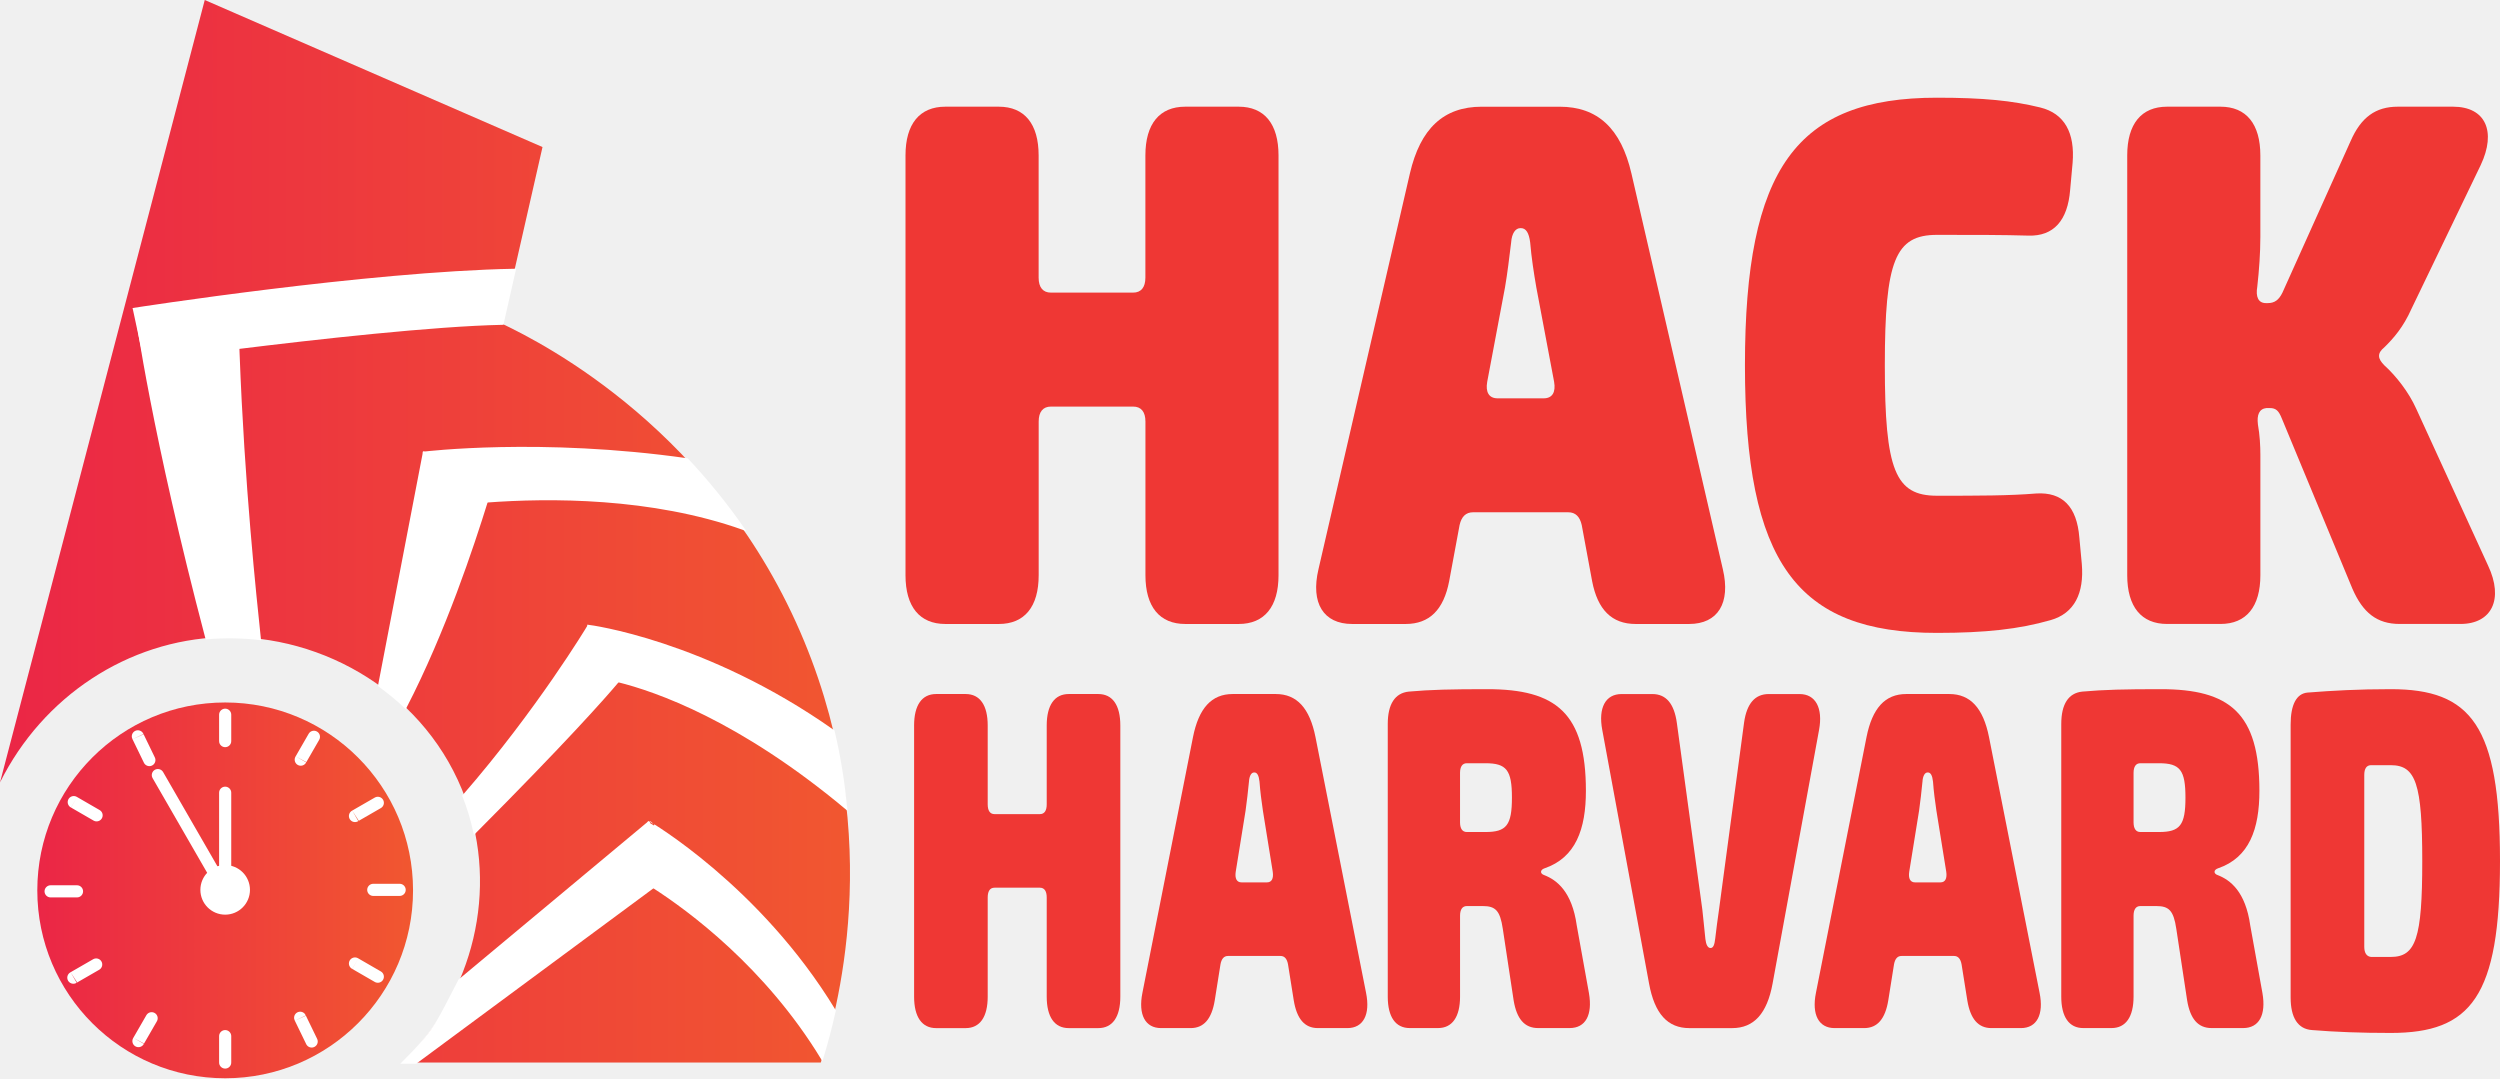
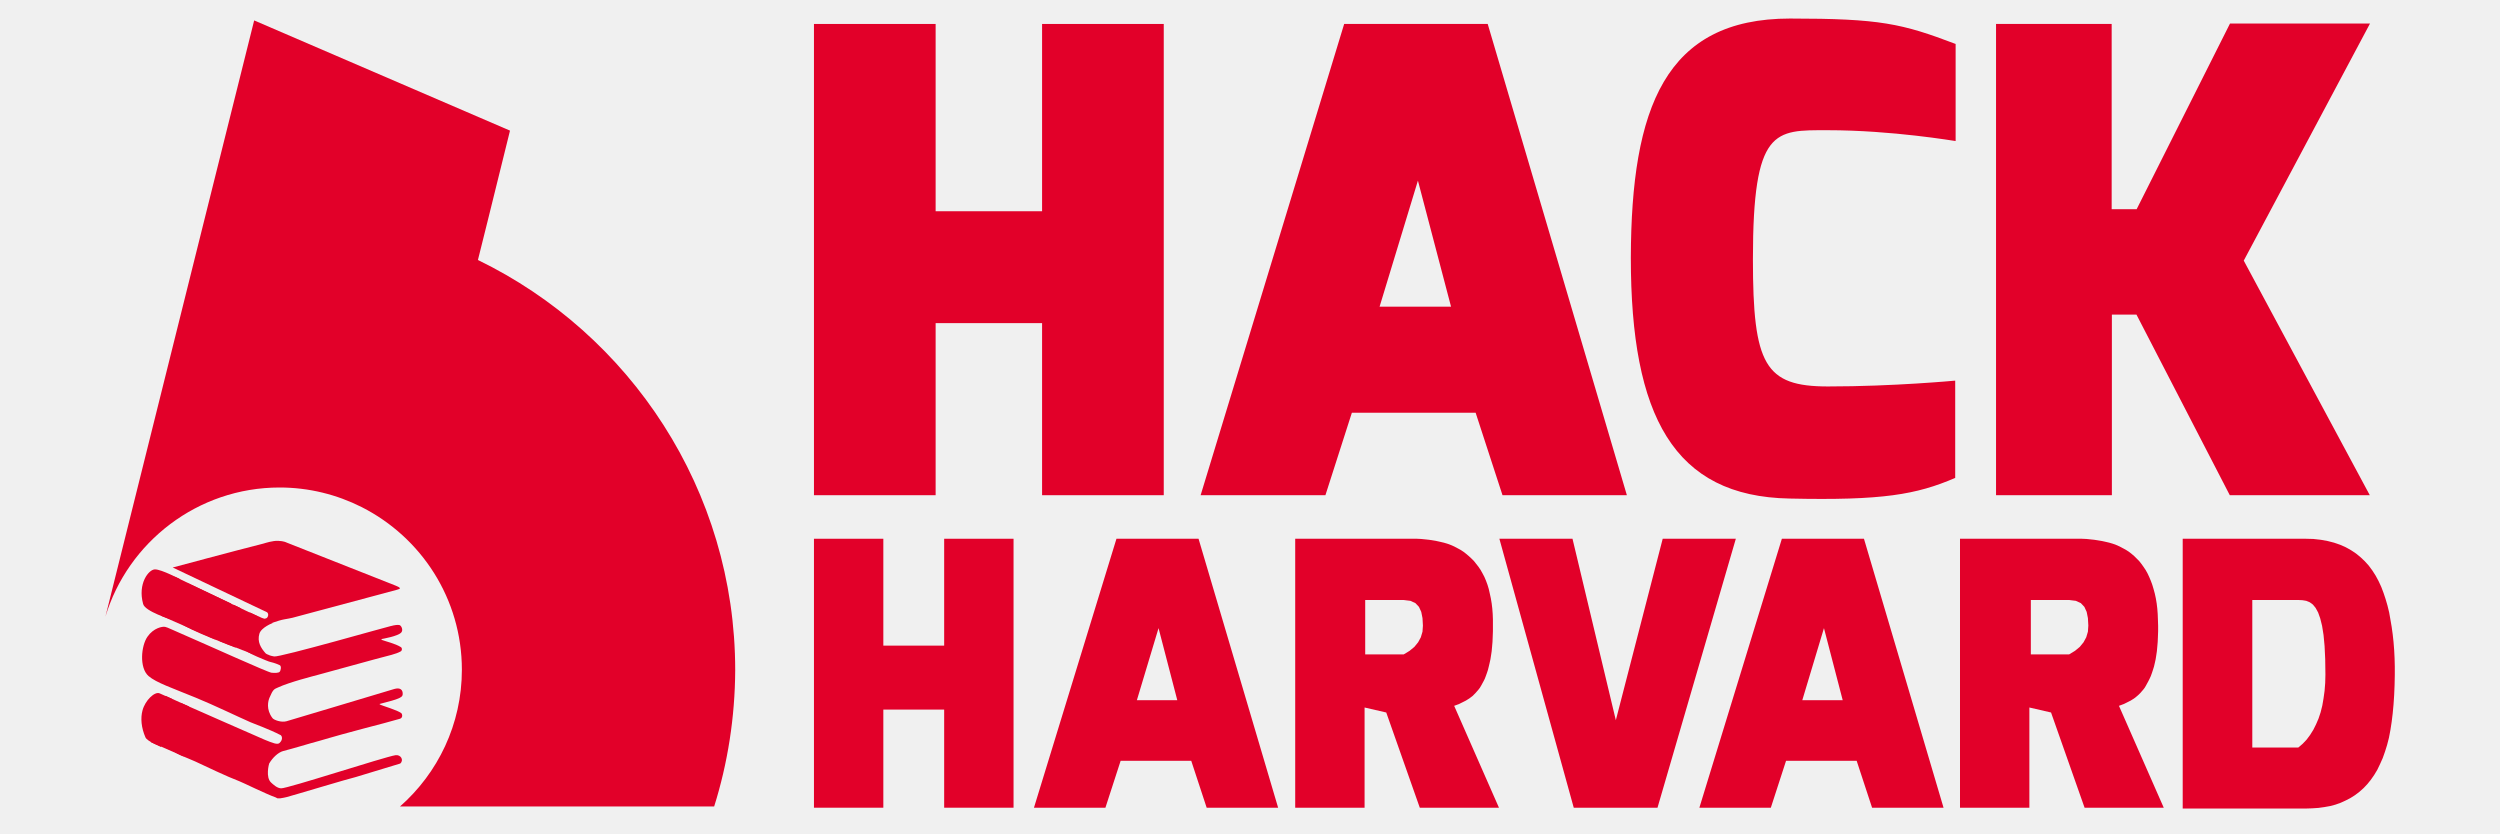
- <svg xmlns="http://www.w3.org/2000/svg" version="1.1" x="0px" y="0px" style="enable-background:new 0 0 1080 1080;" xml:space="preserve" viewBox="17.22 277.79 1029.43 444">
+ <svg xmlns="http://www.w3.org/2000/svg" version="1.1" id="Layer_1" x="0px" y="0px" width="1200px" height="400px" viewBox="0 0 1200 400" style="enable-background:new 0 0 1200 400;" xml:space="preserve">
  <style type="text/css">
- 	.st0{display:none;}
- 	.st1{fill:url(#SVGID_1_);}
- 	.st2{fill:#EF3734;}
- 	.st3{fill:url(#SVGID_2_);}
- 	.st4{fill:none;stroke:#FFFFFF;stroke-width:5;stroke-miterlimit:10;}
- 	.st5{fill:#FFFFFF;stroke:#FFFFFF;stroke-width:5;stroke-miterlimit:10;}
- 	.st6{fill:#FFFFFF;stroke:#FFFFFF;stroke-miterlimit:10;}
- 	.st7{display:none;fill:none;}
+ 	.st0{fill:#E20029;}
+ 	.st1{fill-opacity:0;stroke:#000000;stroke-opacity:0;}
</style>
-   <g id="Layer_1" class="st0">
- </g>
-   <g id="Layer_2">
-     <linearGradient id="SVGID_1_" gradientUnits="userSpaceOnUse" x1="17.219" y1="496.551" x2="367.219" y2="496.551">
-       <stop offset="0" style="stop-color:#EB2646" />
-       <stop offset="1" style="stop-color:#F15730" />
-     </linearGradient>
-     <path class="st1" d="M17.22,599.98l84.31-322.19l139.08,60.55l-16.57,72.8c17.17,8.17,88.63,44.55,124.3,130.64   c33.96,81.94,12.98,154.55,6.85,173.53H183.27c29.16-28.68,39.22-71.31,25.63-108.66c-15.54-42.73-58.15-67.9-100.52-66.49   C69.91,541.44,34.85,564.51,17.22,599.98z" />
+   <g>
    <g>
-       <path class="st2" d="M390.08,514.66V341.79c0-12.97,5.81-20.07,16.42-20.07h21.98c10.61,0,16.42,7.1,16.42,20.07v50.32    c0,4.01,1.77,6.17,5.05,6.17h33.86c3.28,0,5.05-2.16,5.05-6.17v-50.32c0-12.97,5.81-20.07,16.42-20.07h21.98    c10.61,0,16.42,7.1,16.42,20.07v172.87c0,12.97-5.81,20.07-16.42,20.07H505.3c-10.61,0-16.42-7.1-16.42-20.07v-63.28    c0-4.01-1.77-6.17-5.05-6.17h-33.86c-3.28,0-5.05,2.16-5.05,6.17v63.28c0,12.97-5.81,20.07-16.42,20.07h-21.98    C395.9,534.73,390.08,527.63,390.08,514.66z" />
-       <path class="st2" d="M560.13,512.19l37.65-162.99c4.3-18.52,13.9-27.47,29.56-27.47h32.09c15.67,0,25.27,8.95,29.56,27.47    l37.65,162.99c3.28,13.89-2.02,22.54-13.9,22.54h-21.98c-9.85,0-15.67-5.87-17.94-17.6l-4.29-23.15c-0.76-3.4-2.53-5.25-5.56-5.25    H623.8c-3.03,0-4.8,1.85-5.56,5.25l-4.3,23.15c-2.27,11.73-8.08,17.6-17.94,17.6h-21.98    C562.15,534.73,556.84,526.09,560.13,512.19z M652.86,441.81c3.54,0,5.05-2.47,4.3-6.79l-7.33-38.9    c-1.01-5.87-2.02-12.35-2.53-18.52c-0.5-4.01-1.77-5.87-3.79-5.87h-0.25c-2.02,0-3.54,2.16-3.79,5.87    c-0.76,6.17-1.52,12.66-2.53,18.52l-7.33,38.9c-0.76,4.32,0.76,6.79,4.29,6.79H652.86z" />
-       <path class="st2" d="M735.74,428.23c0-81.19,21.22-110.21,79.08-110.21c19.2,0,31.08,1.23,42.45,4.01    c10.11,2.47,14.4,10.5,13.39,22.84l-1.01,11.11c-1.01,12.66-6.82,19.14-17.18,18.83c-10.61-0.31-21.22-0.31-37.65-0.31    c-17.18,0-21.48,10.5-21.48,53.71c0,43.22,4.29,53.71,21.48,53.71s29.56,0,40.93-0.93c10.61-0.62,16.68,5.25,17.69,18.21    l1.01,10.8c1.01,12.04-3.03,20.37-12.89,23.15c-12.89,3.7-26.78,5.25-46.74,5.25C756.96,538.43,735.74,509.42,735.74,428.23z" />
-       <path class="st2" d="M893.15,514.66V341.79c0-12.97,5.81-20.07,16.42-20.07h21.98c10.61,0,16.42,7.1,16.42,20.07v33.65    c0,6.48-0.5,13.58-1.26,20.37c-0.76,4.32,0.5,6.79,3.54,6.79h0.76c2.78,0,4.55-1.23,6.06-4.32l28.05-62.36    c4.3-9.88,10.36-14.2,19.46-14.2h22.74c13.39,0,17.94,10.19,11.37,24.08l-28.55,59.27c-3.29,7.41-7.33,12.04-11.12,15.74    c-3.03,2.47-2.78,4.63,0,7.41c4.8,4.32,10.11,11.11,13.14,17.9l29.56,64.52c6.57,13.89,1.52,24.08-11.37,24.08h-25.01    c-9.35,0-15.16-4.63-19.46-14.51l-29.06-70.08c-1.26-3.09-2.27-4.32-5.05-4.32h-1.26c-3.03,0.31-4.04,2.78-3.54,6.79    c0.76,4.32,1.01,8.64,1.01,12.66v49.39c0,12.97-5.81,20.07-16.42,20.07h-21.98C898.96,534.73,893.15,527.63,893.15,514.66z" />
+       <path id="bZOASuFLi" class="st0" d="M342.8,387.1c-15.1,0-135.7,0-150.8,0c18.2-16,29.7-39.5,29.7-65.6    c0-34.1-19.5-63.6-48.1-78.1c-11.9-6-25.3-9.4-39.4-9.4c-39.3,0-72.8,26.2-83.6,62c3.2-12.7,19-76.1,47.4-190.1l24-96.1    l122.8,52.9c-9.2,37.2-14.3,57.9-15.4,62.1c73,35.4,123.5,110.4,123.5,196.9C352.8,344.3,349.3,366.4,342.8,387.1z" />
    </g>
    <g>
-       <path class="st2" d="M393.62,688.18V576.53c0-8.37,3.21-12.96,9.08-12.96h12.15c5.87,0,9.08,4.59,9.08,12.96v32.5    c0,2.59,0.98,3.99,2.79,3.99h18.72c1.82,0,2.79-1.4,2.79-3.99v-32.5c0-8.37,3.21-12.96,9.08-12.96h12.15    c5.87,0,9.08,4.59,9.08,12.96v111.65c0,8.37-3.21,12.96-9.08,12.96h-12.15c-5.87,0-9.08-4.59-9.08-12.96v-40.87    c0-2.59-0.98-3.99-2.79-3.99h-18.72c-1.82,0-2.79,1.4-2.79,3.99v40.87c0,8.37-3.21,12.96-9.08,12.96H402.7    C396.83,701.14,393.62,696.55,393.62,688.18z" />
-       <path class="st2" d="M487.64,686.58l20.82-105.27c2.38-11.96,7.68-17.74,16.35-17.74h17.74c8.66,0,13.97,5.78,16.35,17.74    l20.82,105.27c1.82,8.97-1.12,14.55-7.68,14.55h-12.16c-5.45,0-8.66-3.79-9.92-11.36l-2.38-14.95c-0.42-2.19-1.4-3.39-3.07-3.39    h-21.65c-1.68,0-2.65,1.2-3.07,3.39l-2.38,14.95c-1.26,7.58-4.47,11.36-9.92,11.36h-12.15    C488.76,701.14,485.83,695.56,487.64,686.58z M538.92,641.13c1.96,0,2.79-1.59,2.38-4.39l-4.05-25.12    c-0.56-3.79-1.12-7.97-1.4-11.96c-0.28-2.59-0.98-3.79-2.1-3.79h-0.14c-1.12,0-1.96,1.4-2.1,3.79c-0.42,3.99-0.84,8.17-1.4,11.96    l-4.05,25.12c-0.42,2.79,0.42,4.39,2.38,4.39H538.92z" />
-       <path class="st2" d="M588.66,688.18V575.93c0-8.17,2.93-12.76,8.66-13.36c8.94-0.8,17.6-1,32.27-1c28.36,0,40.66,9.77,40.66,41.87    c0,15.75-4.19,27.51-17.04,31.9c-1.82,0.6-1.96,2.19-0.14,2.79c5.17,1.99,11.46,6.78,13.41,20.73l5.03,27.91    c1.54,8.97-1.4,14.35-7.96,14.35h-12.99c-5.59,0-8.8-3.79-10.06-11.36l-4.47-29.51c-1.12-7.58-3.07-9.37-8.24-9.37h-6.57    c-1.82,0-2.79,1.4-2.79,3.99v33.29c0,8.37-3.21,12.96-9.08,12.96h-11.6C591.87,701.14,588.66,696.55,588.66,688.18z     M628.89,620.39c8.66,0,10.9-2.79,10.9-14.16s-2.24-14.16-10.9-14.16h-7.68c-1.82,0-2.79,1.4-2.79,3.99v20.34    c0,2.59,0.98,3.99,2.79,3.99H628.89z" />
-       <path class="st2" d="M696.26,682.8l-19.28-104.47c-1.7-9.15,1.38-14.75,7.94-14.75h12.72c5.56,0,8.97,3.87,10.07,11.96    l10.48,76.76c0.47,3.79,0.8,8.19,1.26,12.16c0.28,2.39,1.01,3.7,2.12,3.7c1.11,0,1.64-1.27,1.93-3.9    c0.42-3.79,1.02-8.1,1.54-11.76l10.34-77.16c1.11-7.95,4.58-11.76,10.14-11.76h12.72c6.56,0,9.68,5.69,8.02,14.75L747.12,682.8    c-2.27,12.38-7.71,18.34-16.66,18.34h-17.6C703.91,701.14,698.54,695.24,696.26,682.8z" />
-       <path class="st2" d="M764.98,686.58l20.82-105.27c2.38-11.96,7.68-17.74,16.35-17.74h17.74c8.66,0,13.97,5.78,16.35,17.74    l20.82,105.27c1.82,8.97-1.12,14.55-7.68,14.55h-12.15c-5.45,0-8.66-3.79-9.92-11.36l-2.38-14.95c-0.42-2.19-1.4-3.39-3.07-3.39    h-21.66c-1.68,0-2.65,1.2-3.07,3.39l-2.38,14.95c-1.26,7.58-4.47,11.36-9.92,11.36h-12.16    C766.09,701.14,763.16,695.56,764.98,686.58z M816.25,641.13c1.96,0,2.79-1.59,2.38-4.39l-4.05-25.12    c-0.56-3.79-1.12-7.97-1.4-11.96c-0.28-2.59-0.98-3.79-2.1-3.79h-0.14c-1.12,0-1.96,1.4-2.1,3.79c-0.42,3.99-0.84,8.17-1.4,11.96    l-4.05,25.12c-0.42,2.79,0.42,4.39,2.38,4.39H816.25z" />
-       <path class="st2" d="M865.99,688.18V575.93c0-8.17,2.93-12.76,8.66-13.36c8.94-0.8,17.6-1,32.27-1c28.36,0,40.66,9.77,40.66,41.87    c0,15.75-4.19,27.51-17.04,31.9c-1.82,0.6-1.96,2.19-0.14,2.79c5.17,1.99,11.46,6.78,13.41,20.73l5.03,27.91    c1.54,8.97-1.4,14.35-7.96,14.35h-12.99c-5.59,0-8.8-3.79-10.06-11.36l-4.47-29.51c-1.12-7.58-3.07-9.37-8.24-9.37h-6.57    c-1.82,0-2.79,1.4-2.79,3.99v33.29c0,8.37-3.21,12.96-9.08,12.96h-11.6C869.21,701.14,865.99,696.55,865.99,688.18z     M906.23,620.39c8.66,0,10.9-2.79,10.9-14.16s-2.24-14.16-10.9-14.16h-7.68c-1.82,0-2.79,1.4-2.79,3.99v20.34    c0,2.59,0.98,3.99,2.79,3.99H906.23z" />
-       <path class="st2" d="M969.24,701.94c-5.87-0.4-8.8-5.18-8.8-13.36V576.13c0-8.17,2.38-12.76,6.99-13.16    c10.2-0.8,20.82-1.4,34.23-1.4c33.11,0,44.99,14.95,44.99,70.78s-11.88,70.78-44.99,70.78    C989.36,703.13,978.88,702.73,969.24,701.94z M1014.64,632.35c0-31.9-2.65-39.48-12.99-39.48h-8.1c-1.82,0-2.79,1.4-2.79,3.99    v70.78c0,2.59,0.98,3.99,2.79,4.19h8.1C1011.99,671.83,1014.64,664.25,1014.64,632.35z" />
+       <g>
+         <path id="bZOASuFLi_1_" class="st1" d="M342.8,387.1c-15.1,0-135.7,0-150.8,0c18.2-16,29.7-39.5,29.7-65.6     c0-34.1-19.5-63.6-48.1-78.1c-11.9-6-25.3-9.4-39.4-9.4c-39.3,0-72.8,26.2-83.6,62c3.2-12.7,19-76.1,47.4-190.1l24-96.1     l122.8,52.9c-9.2,37.2-14.3,57.9-15.4,62.1c73,35.4,123.5,110.4,123.5,196.9C352.8,344.3,349.3,366.4,342.8,387.1z" />
+       </g>
    </g>
-     <linearGradient id="SVGID_2_" gradientUnits="userSpaceOnUse" x1="32.58" y1="644.42" x2="187.291" y2="644.42">
-       <stop offset="0" style="stop-color:#EB2646" />
-       <stop offset="1" style="stop-color:#F15730" />
-     </linearGradient>
-     <ellipse class="st3" cx="109.94" cy="644.42" rx="77.36" ry="77.37" />
  </g>
-   <g id="Layer_4">
-     <path class="st4" d="M109.94,572.39c0-2.61,0,12.14,0,10.43" />
-     <path class="st4" d="M109.94,704.74c0-2.61,0,12.14,0,10.43" />
-     <path class="st4" d="M181.49,644.21c2.61,0-12.13,0-10.43,0" />
-     <path class="st4" d="M48.63,644.82c2.61,0-12.13,0-10.43,0" />
-     <path class="st4" d="M56.74,613.37c2.26,1.31-10.5-6.08-9.03-5.22" />
-     <path class="st4" d="M79.51,697.33c1.3-2.26-6.06,10.51-5.21,9.04" />
-     <path class="st4" d="M172.54,608.52c2.26-1.3-10.51,6.06-9.03,5.21" />
-     <path class="st4" d="M56.57,675.09c2.26-1.3-10.51,6.06-9.03,5.21" />
-     <path class="st4" d="M105.34,637.06c5.71,9.9-26.56-46.07-22.82-39.59" />
-     <path class="st4" d="M109.94,637.27c0,8.16,0-37.98,0-32.63" />
-     <circle class="st5" cx="109.94" cy="644.21" r="7.71" />
-     <path class="st4" d="M146.34,581.44c1.3-2.26-6.06,10.51-5.21,9.04" />
-     <path class="st4" d="M172.54,679.82c2.26,1.31-10.5-6.08-9.03-5.22" />
-     <path class="st4" d="M145.43,706.38c1.14,2.35-5.3-10.92-4.55-9.38" />
-     <path class="st4" d="M78.6,590.5c1.14,2.35-5.3-10.92-4.55-9.38" />
+   <g>
+     <g>
+       <path id="dDejZbfUx" class="st0" d="M424,258.6v51.3h29.2v-51.3h33.3v129.1h-33.3v-47.1H424v47.1h-33.3V258.6H424z" />
+     </g>
+     <g>
+       <g>
+         <path id="dDejZbfUx_1_" class="st1" d="M424,258.6v51.3h29.2v-51.3h33.3v129.1h-33.3v-47.1H424v47.1h-33.3V258.6H424z" />
+       </g>
+     </g>
  </g>
-   <g id="Layer_9">
-     <path class="st6" d="M124.15,540.85c-6.76-0.82-14.97-0.94-21.87-0.3c-22.16-84.11-28.82-133.29-28.82-133.29s0.02,0,0.04,0   c1.43-0.07,41.27-1.92,41.61,8.52c0.08,2.48,0.17,4.94,0.26,7.39C117.4,477.65,122.33,523.51,124.15,540.85z" />
-     <path class="st6" d="M229.12,388.95l-5.01,22.09c-28.38,0.6-76.36,5.95-109.79,10.08c-21.8,2.69-37.42,4.86-37.42,4.86l-4.45-20.77   l-0.04-0.17C72.41,405.04,168.46,390.07,229.12,388.95z" />
-     <path class="st6" d="M221.33,471.76c0,0-1.29,4.7-3.72,12.48c-5.7,18.33-17.23,53.3-33.44,84.74c-3.31-3.2-7.07-6.18-10.78-8.93   l18.42-95.79L221.33,471.76z" />
-     <path class="st6" d="M274.6,554.68c0,0-0.78,1.04-2.87,3.52c-5.8,6.89-21.72,24.89-59.07,62.4c-1.1-5.18-2.63-10.22-4.55-15.08   c30.75-35.38,51.23-69.54,51.23-69.54l0.43,0.52L274.6,554.68z" />
-     <path class="st6" d="M292.66,638.24l-6.4,4.73l-97.81,72.33h-5.18c13.48-13.49,13.69-15.67,23.16-33.85l77.55-64.65l0.17,0.42   L292.66,638.24z" />
-     <path class="st6" d="M360.88,693.96c-1.46,6.53-3.18,13.07-5.16,19.61c-23.08-37.92-54.89-61.25-69.45-70.6   c-4.91-3.16-7.87-4.73-7.87-4.73l5.76-21.02l0.22-0.81C284.37,616.41,329.9,642.86,360.88,693.96z" />
-     <path class="st6" d="M365.6,610.51c-43.81-36.55-78.27-48.44-93.87-52.31c-5.77-1.42-8.91-1.73-8.91-1.73l-3.05-19.97l-0.14-0.92   c0,0,48.02,6.04,100.76,43.28C362.9,589.35,364.48,599.63,365.6,610.51z" />
-     <path class="st6" d="M323.26,495.49c-37.79-13.42-80.04-13.18-105.64-11.26c-14.48,1.08-23.64,2.71-23.64,2.71l-2.15-22.7   c0,0,48.14-5.85,108.35,2.75C308.6,475.98,316.31,485.5,323.26,495.49z" />
+   <g>
+     <g>
+       <path id="l573z81Q6" class="st0" d="M579.2,387.7l-7.4-22.5h-33.9l-7.3,22.5h-34.3l39.6-129.1h39.4l38.2,129.1H579.2z     M565.1,336.1l-9-34.6l-10.4,34.6H565.1z" />
+     </g>
+     <g>
+       <g>
+         <path id="l573z81Q6_1_" class="st1" d="M579.2,387.7l-7.4-22.5h-33.9l-7.3,22.5h-34.3l39.6-129.1h39.4l38.2,129.1H579.2z      M565.1,336.1l-9-34.6l-10.4,34.6H565.1z" />
+       </g>
+     </g>
  </g>
+   <g>
+     <g>
+       <path id="e6dgEJzAm" class="st0" d="M682.1,258.7l2,0.2l1.9,0.2l1.8,0.3l1.8,0.3l1.8,0.4l1.7,0.4l1.7,0.5l1.6,0.6l1.6,0.7l1.5,0.8    l1.5,0.8l1.4,0.9l1.3,1l1.3,1.1l1.3,1.2l1.2,1.2l1.1,1.4l1.1,1.4l1,1.5l0.9,1.6l0.9,1.7l0.8,1.9l0.7,1.9l0.6,2l0.5,2.2l0.5,2.3    l0.4,2.4l0.3,2.5l0.2,2.6l0.1,2.7l0,2.9v2.7l-0.1,2.6l-0.1,2.5l-0.2,2.3l-0.2,2.2l-0.3,2l-0.3,1.9l-0.4,1.8l-0.4,1.7l-0.4,1.6    l-0.5,1.5l-0.5,1.4l-0.5,1.3l-0.6,1.2l-0.6,1.1l-0.6,1.1l-0.6,1l-0.7,0.9l-0.7,0.8l-0.7,0.8l-0.7,0.7l-0.7,0.7l-0.8,0.6l-0.8,0.6    l-0.8,0.5l-0.8,0.5l-0.8,0.4l-0.8,0.4l-0.8,0.4l-0.8,0.4l-0.8,0.3l-0.8,0.3l-0.8,0.3l21.5,48.9h-38l-16.1-45.7l-10.4-2.4v48.1    h-33.3V258.6h56.4l2,0L682.1,258.7z M655.4,314.1h18.4l2.8-1.7l2.3-1.9l1.8-2.2l1.3-2.4l0.8-2.7l0.2-2.9l-0.2-3.6l-0.6-3l-1.1-2.4    l-1.7-1.8l-2.4-1.1l-3.3-0.4h-18.4V314.1z" />
+     </g>
+     <g>
+       <g>
+         <path id="e6dgEJzAm_1_" class="st1" d="M682.1,258.7l2,0.2l1.9,0.2l1.8,0.3l1.8,0.3l1.8,0.4l1.7,0.4l1.7,0.5l1.6,0.6l1.6,0.7     l1.5,0.8l1.5,0.8l1.4,0.9l1.3,1l1.3,1.1l1.3,1.2l1.2,1.2l1.1,1.4l1.1,1.4l1,1.5l0.9,1.6l0.9,1.7l0.8,1.9l0.7,1.9l0.6,2l0.5,2.2     l0.5,2.3l0.4,2.4l0.3,2.5l0.2,2.6l0.1,2.7l0,2.9v2.7l-0.1,2.6l-0.1,2.5l-0.2,2.3l-0.2,2.2l-0.3,2l-0.3,1.9l-0.4,1.8l-0.4,1.7     l-0.4,1.6l-0.5,1.5l-0.5,1.4l-0.5,1.3l-0.6,1.2l-0.6,1.1l-0.6,1.1l-0.6,1l-0.7,0.9l-0.7,0.8l-0.7,0.8l-0.7,0.7l-0.7,0.7l-0.8,0.6     l-0.8,0.6l-0.8,0.5l-0.8,0.5l-0.8,0.4l-0.8,0.4l-0.8,0.4l-0.8,0.4l-0.8,0.3l-0.8,0.3l-0.8,0.3l21.5,48.9h-38l-16.1-45.7     l-10.4-2.4v48.1h-33.3V258.6h56.4l2,0L682.1,258.7z M655.4,314.1h18.4l2.8-1.7l2.3-1.9l1.8-2.2l1.3-2.4l0.8-2.7l0.2-2.9l-0.2-3.6     l-0.6-3l-1.1-2.4l-1.7-1.8l-2.4-1.1l-3.3-0.4h-18.4V314.1z" />
+       </g>
+     </g>
+   </g>
+   <g>
+     <g>
+       <path id="b1VNqJFyT" class="st0" d="M775.6,345.7l22.5-87.1h35.1l-37.6,129.1h-40.2l-35.7-129.1h35.1L775.6,345.7z" />
+     </g>
+     <g>
+       <g>
+         <path id="b1VNqJFyT_1_" class="st1" d="M775.6,345.7l22.5-87.1h35.1l-37.6,129.1h-40.2l-35.7-129.1h35.1L775.6,345.7z" />
+       </g>
+     </g>
+   </g>
+   <g>
+     <g>
+       <path id="c7Yp8EzE8" class="st0" d="M898.6,387.7l-7.4-22.5h-33.9l-7.3,22.5h-34.3l39.6-129.1h39.4l38.2,129.1H898.6z     M884.5,336.1l-9-34.6l-10.4,34.6H884.5z" />
+     </g>
+     <g>
+       <g>
+         <path id="c7Yp8EzE8_1_" class="st1" d="M898.6,387.7l-7.4-22.5h-33.9l-7.3,22.5h-34.3l39.6-129.1h39.4l38.2,129.1H898.6z      M884.5,336.1l-9-34.6l-10.4,34.6H884.5z" />
+       </g>
+     </g>
+   </g>
+   <g>
+     <g>
+       <path id="b3Aduwp3IX" class="st0" d="M1001.5,258.7l1.9,0.2l1.9,0.2l1.9,0.3l1.8,0.3l1.8,0.4l1.7,0.4l1.7,0.5l1.6,0.6l1.6,0.7    l1.5,0.8l1.5,0.8l1.4,0.9l1.3,1l1.3,1.1l1.2,1.2l1.2,1.2l1.1,1.4l1,1.4l1,1.5l0.9,1.6l0.8,1.7l0.8,1.9l0.7,1.9l0.6,2l0.6,2.2    l0.5,2.3l0.4,2.4l0.3,2.5l0.2,2.6l0.1,2.7l0.1,2.9l0,2.7l-0.1,2.6l-0.1,2.5l-0.2,2.3l-0.2,2.2l-0.3,2l-0.3,1.9l-0.4,1.8l-0.4,1.7    l-0.5,1.6l-0.5,1.5l-0.5,1.4l-0.6,1.3l-0.6,1.2l-0.6,1.1l-0.6,1.1l-0.6,1l-0.7,0.9l-0.7,0.8l-0.7,0.8l-0.7,0.7l-0.8,0.7l-0.7,0.6    l-0.8,0.6l-0.8,0.5l-0.8,0.5l-0.8,0.4l-0.8,0.4l-0.8,0.4l-0.8,0.4l-0.8,0.3l-0.8,0.3l-0.8,0.3l21.5,48.9h-38l-16.1-45.7l-10.4-2.4    v48.1h-33.3V258.6h56.4l2,0L1001.5,258.7z M974.8,314.1h18.4l2.8-1.7l2.3-1.9l1.8-2.2l1.3-2.4l0.8-2.7l0.2-2.9l-0.2-3.6l-0.6-3    l-1.1-2.4l-1.7-1.8l-2.4-1.1l-3.2-0.4h-18.4V314.1z" />
+     </g>
+     <g>
+       <g>
+         <path id="b3Aduwp3IX_1_" class="st1" d="M1001.5,258.7l1.9,0.2l1.9,0.2l1.9,0.3l1.8,0.3l1.8,0.4l1.7,0.4l1.7,0.5l1.6,0.6l1.6,0.7     l1.5,0.8l1.5,0.8l1.4,0.9l1.3,1l1.3,1.1l1.2,1.2l1.2,1.2l1.1,1.4l1,1.4l1,1.5l0.9,1.6l0.8,1.7l0.8,1.9l0.7,1.9l0.6,2l0.6,2.2     l0.5,2.3l0.4,2.4l0.3,2.5l0.2,2.6l0.1,2.7l0.1,2.9l0,2.7l-0.1,2.6l-0.1,2.5l-0.2,2.3l-0.2,2.2l-0.3,2l-0.3,1.9l-0.4,1.8l-0.4,1.7     l-0.5,1.6l-0.5,1.5l-0.5,1.4l-0.6,1.3l-0.6,1.2l-0.6,1.1l-0.6,1.1l-0.6,1l-0.7,0.9l-0.7,0.8l-0.7,0.8l-0.7,0.7l-0.8,0.7l-0.7,0.6     l-0.8,0.6l-0.8,0.5l-0.8,0.5l-0.8,0.4l-0.8,0.4l-0.8,0.4l-0.8,0.4l-0.8,0.3l-0.8,0.3l-0.8,0.3l21.5,48.9h-38l-16.1-45.7     l-10.4-2.4v48.1h-33.3V258.6h56.4l2,0L1001.5,258.7z M974.8,314.1h18.4l2.8-1.7l2.3-1.9l1.8-2.2l1.3-2.4l0.8-2.7l0.2-2.9     l-0.2-3.6l-0.6-3l-1.1-2.4l-1.7-1.8l-2.4-1.1l-3.2-0.4h-18.4V314.1z" />
+       </g>
+     </g>
+   </g>
+   <g>
+     <g>
+       <path id="b1lsC1sbeg" class="st0" d="M1114,259.1l3.3,0.6l3.1,0.8l2.9,1l2.7,1.2l2.5,1.4l2.4,1.6l2.2,1.8l2,1.9l1.9,2.1l1.7,2.3    l1.6,2.5l1.4,2.6l1.3,2.8l1.1,2.9l1,3l0.9,3.1l0.8,3.3l0.6,3.4l0.6,3.5l0.5,3.6l0.4,3.7l0.3,3.8l0.2,3.9l0.1,4l0,4.1l-0.1,4.9    l-0.2,4.7l-0.3,4.5l-0.4,4.3l-0.5,4.1l-0.6,3.9l-0.7,3.7l-0.9,3.5l-1,3.2l-1.1,3.1l-1.3,2.9l-1.3,2.7l-1.5,2.5l-1.6,2.3l-1.7,2.1    l-1.8,1.9l-1.9,1.7l-2.1,1.6l-2.2,1.4l-2.3,1.2l-2.4,1.1l-2.5,0.9l-2.6,0.7l-2.8,0.5l-2.9,0.4l-3,0.2l-3.1,0.1h-59V258.6h59    l3.7,0.1L1114,259.1z M1081.1,358.8h22.1l2.1-1.8l1.9-2l1.7-2.3l1.5-2.4l1.3-2.6l1.2-2.8l1-3l0.8-3.2l0.6-3.5l0.5-3.6l0.3-3.8    l0.1-4l-0.1-7.4l-0.3-6.3l-0.5-5.3l-0.7-4.4l-0.9-3.6l-1-2.8l-1.2-2.2l-1.3-1.6l-1.5-1.1l-1.7-0.7l-1.8-0.3l-2-0.1h-22.1V358.8z" />
+     </g>
+     <g>
+       <g>
+         <path id="b1lsC1sbeg_1_" class="st1" d="M1114,259.1l3.3,0.6l3.1,0.8l2.9,1l2.7,1.2l2.5,1.4l2.4,1.6l2.2,1.8l2,1.9l1.9,2.1     l1.7,2.3l1.6,2.5l1.4,2.6l1.3,2.8l1.1,2.9l1,3l0.9,3.1l0.8,3.3l0.6,3.4l0.6,3.5l0.5,3.6l0.4,3.7l0.3,3.8l0.2,3.9l0.1,4l0,4.1     l-0.1,4.9l-0.2,4.7l-0.3,4.5l-0.4,4.3l-0.5,4.1l-0.6,3.9l-0.7,3.7l-0.9,3.5l-1,3.2l-1.1,3.1l-1.3,2.9l-1.3,2.7l-1.5,2.5l-1.6,2.3     l-1.7,2.1l-1.8,1.9l-1.9,1.7l-2.1,1.6l-2.2,1.4l-2.3,1.2l-2.4,1.1l-2.5,0.9l-2.6,0.7l-2.8,0.5l-2.9,0.4l-3,0.2l-3.1,0.1h-59     V258.6h59l3.7,0.1L1114,259.1z M1081.1,358.8h22.1l2.1-1.8l1.9-2l1.7-2.3l1.5-2.4l1.3-2.6l1.2-2.8l1-3l0.8-3.2l0.6-3.5l0.5-3.6     l0.3-3.8l0.1-4l-0.1-7.4l-0.3-6.3l-0.5-5.3l-0.7-4.4l-0.9-3.6l-1-2.8l-1.2-2.2l-1.3-1.6l-1.5-1.1l-1.7-0.7l-1.8-0.3l-2-0.1h-22.1     V358.8z" />
+       </g>
+     </g>
+   </g>
+   <g>
+     <g>
+       <path id="asuD8wxTY" class="st0" d="M449.1,11.5v89.9h51.1V11.5h58.4v226.2h-58.4v-82.6h-51.1v82.6h-58.4V11.5H449.1z" />
+     </g>
+     <g>
+       <g>
+         <path id="asuD8wxTY_1_" class="st1" d="M449.1,11.5v89.9h51.1V11.5h58.4v226.2h-58.4v-82.6h-51.1v82.6h-58.4V11.5H449.1z" />
+       </g>
+     </g>
+   </g>
+   <g>
+     <g>
+       <path id="b1u2bEnII" class="st0" d="M721.2,237.7l-12.9-39.6h-59.4l-12.7,39.6h-59.9l68.9-226.2h68.9l66.8,226.2H721.2z     M696.5,147.2l-15.9-60.5l-18.4,60.5H696.5z" />
+     </g>
+     <g>
+       <g>
+         <path id="b1u2bEnII_1_" class="st1" d="M721.2,237.7l-12.9-39.6h-59.4l-12.7,39.6h-59.9l68.9-226.2h68.9l66.8,226.2H721.2z      M696.5,147.2l-15.9-60.5l-18.4,60.5H696.5z" />
+       </g>
+     </g>
+   </g>
+   <g>
+     <g>
+       <path id="b3azZgJFfK" class="st0" d="M938.7,21.1c0,4.7,0,42,0,46.6c-0.4,0-30.4-5.2-61.5-5.2c-25.3,0-35.8-1.2-35.8,61.9    c0,50.7,5.7,61.1,36,61.1c31.6,0,61.1-2.8,61.1-2.8c0,4.7,0,42,0,46.7c-18.6,8-34.9,10.9-79.5,9.9c-55.6-1-76.2-39.6-76.2-115.6    c0.2-72,16.5-114.8,76.4-114.8C902.5,8.9,912.9,11.3,938.7,21.1z" />
+     </g>
+     <g>
+       <g>
+         <path id="b3azZgJFfK_1_" class="st1" d="M938.7,21.1c0,4.7,0,42,0,46.6c-0.4,0-30.4-5.2-61.5-5.2c-25.3,0-35.8-1.2-35.8,61.9     c0,50.7,5.7,61.1,36,61.1c31.6,0,61.1-2.8,61.1-2.8c0,4.7,0,42,0,46.7c-18.6,8-34.9,10.9-79.5,9.9c-55.6-1-76.2-39.6-76.2-115.6     c0.2-72,16.5-114.8,76.4-114.8C902.5,8.9,912.9,11.3,938.7,21.1z" />
+       </g>
+     </g>
+   </g>
+   <g>
+     <g>
+       <path id="bdBu2jBXU" class="st0" d="M1013.6,11.5v88.9h12l44.8-89.1h67.2L1077,125.1l60.5,112.6h-67.2l-44.8-86.7h-11.8v86.7    h-55.6V11.5H1013.6z" />
+     </g>
+     <g>
+       <g>
+         <path id="bdBu2jBXU_1_" class="st1" d="M1013.6,11.5v88.9h12l44.8-89.1h67.2L1077,125.1l60.5,112.6h-67.2l-44.8-86.7h-11.8v86.7     h-55.6V11.5H1013.6z" />
+       </g>
+     </g>
+   </g>
+   <path class="st0" d="M192.1,366.5c1.9-1.6,0.3-4.4-2.3-4c-5.2,0.8-52,16.1-54.9,15.9c-2-0.1-3.8-1.9-4.8-2.8c-2.7-2.5-1-8.9-0.9-9.1  c1.7-2.9,4.3-5.3,6.7-6c5.1-1.3,11.3-3.2,13.1-3.7c6.8-1.8,8.5-2.6,25.9-7.2c5-1.3,14.2-3.7,17.1-4.6c1.5-0.5,1.1-2.3,0.6-2.7  c-1.8-1.4-8.9-3.5-9.7-3.9c-0.7-0.3-1-0.5-0.3-0.6c4.1-1.1,7.2-1.8,9.2-2.8c1.3-0.7,1.4-1,1.5-1.8c0.1-2.1-1.2-3.3-4-2.5  c-13.5,4-47.2,14.2-51.8,15.5c-2.5,0.7-6-0.6-6.7-1.5c-3.2-4.2-2.1-8.3-1.4-9.9c1.7-4,2.2-4,4-4.8c5.6-2.6,17.1-5.5,19.3-6.1  c1.7-0.5,16.3-4.5,27.4-7.5c7.1-1.9,9.8-2.4,12.2-3.7c0.8-0.4,0.8-1.7,0.1-2.1c-2.7-1.7-7.5-2.8-9-3.4c-0.8-0.3,0-0.5,0-0.5  c0.4-0.1,7.6-1.3,9.2-3.1c1.1-1.2,0-3.5-1-3.6c-2.1-0.2-3.9,0.6-4,0.5c-0.2-0.1-53.3,15.1-56,14.6c-1.8-0.3-2.6-0.7-2.5-0.7  c0,0-1.2-0.4-1.6-0.8c-2.3-2.6-4.1-5.5-3-9.4c0.9-3.1,6.5-5.2,6.5-5.2l-11-5c0,0-8.4,4.8-2.1,18.2c0.1,0.2,1.8,1.4,5.5,3  c2.3,1,6.1,2.6,6.6,2.6c0,0,2,0.4,4.3,1.5c0.8,0.4,0.6,2.4-0.1,3.2c-0.5,0.5-2.3,0.6-3.9,0.4c-1.6-0.1-30.5-13.2-44.1-19.1  c-1.3-0.6-2.4-1.1-3.4-1.5c-2-0.9-3.2-1.4-3.5-1.4c-1.3-0.3-5.6,0.5-8.5,4.7c-3.1,4.4-4,15,0.5,18.9c3.7,3.2,11.5,5.8,22.7,10.4  c8.6,3.5,19.9,9,26.3,11.8c1.3,0.6,8.7,3.2,14.5,6.2c0.3,0.2,1.4,1.9-0.7,3.8c-1,0.8-3.1,0-7-1.6c-0.2-0.1-38.2-16.7-39.6-17.4  c-1.6-0.9-6.4,4-6.7,9.4c-0.1,2.6-0.5,10.1,2.7,13.4c1.8,1.8,4.8,2.6,10.2,5c5.4,2.5,15.1,7.2,21.2,9.5c1.4,0.5,13.4,6.4,17.3,7.7  c0.2,0.1,0.5,0.2,1,0.5c0.3,0,1,0,1.3,0c1-0.1,2.1-0.4,3.1-0.6c2.4-0.6,30.6-9.1,33.1-9.6" />
+   <path class="st0" d="M82.9,272.4c0,0,30.5-8.2,43.6-11.5c1-0.3,4.4-1.4,7-1.3c2.8,0.1,4,0.8,4,0.8l52.4,20.7c0,0,1.7,0.7,1.9,1  c0.2,0.2,0.1,0.6-0.1,0.6c-0.3,0.1-1.2,0.4-1.2,0.4l-50,13.4c0,0-3.1,0.7-4.1,0.8c-1.6,0.3-2.9,0.7-6.8,2c-2.1,0.7-6.5-3.5-4.1-2.5  c0.7,0.3,2.1,0.3,2.7-0.3c0.5-0.5,0.9-1.8,0-2.6L82.9,272.4z" />
+   <path class="st0" d="M68.7,289.9c-2.7-9.8,2.7-16.6,5.7-16.6c3.2,0,12.2,4.8,12.2,4.8s-3.7,2-5.1,7.9c-1.1,4.5,0.5,11.3,0.5,11.3  S69.6,293.5,68.7,289.9z" />
+   <path class="st0" d="M86.5,299c-1.6-1.5-2.3-8-1.2-12.5c1.1-4.5,4-6.9,5.4-6.3c3.7,1.7,25,11.8,25,11.8s-3.1,1.8-4.4,7.9  c-1.4,6.5,1.9,11,1.9,11S89.9,302.2,86.5,299z" />
+   <rect x="157.5" y="276.7" class="st0" width="1.1" height="1.1" />
+   <path class="st0" d="M69.8,353.9c-2-4.6-2.4-9.2-1.4-12.9c1.3-4.9,5.9-9.2,8.2-8.2c7.6,3.3,5.9,2.7,5.9,2.7s-4.8,3.2-5.9,9.5  c-1.4,7.8,0.9,13.6,0.9,13.6S70.6,355.9,69.8,353.9z" />
+   <polygon class="st0" points="77.2,295.5 83.7,276.7 110.9,289.7 103.4,307 " />
+   <polygon class="st0" points="105.7,307.9 112.1,290.3 123.6,295.8 121.1,313.9 " />
+   <polygon class="st0" points="72.4,356.2 79.4,334 90.7,339.1 88.1,363.1 " />
</svg>
